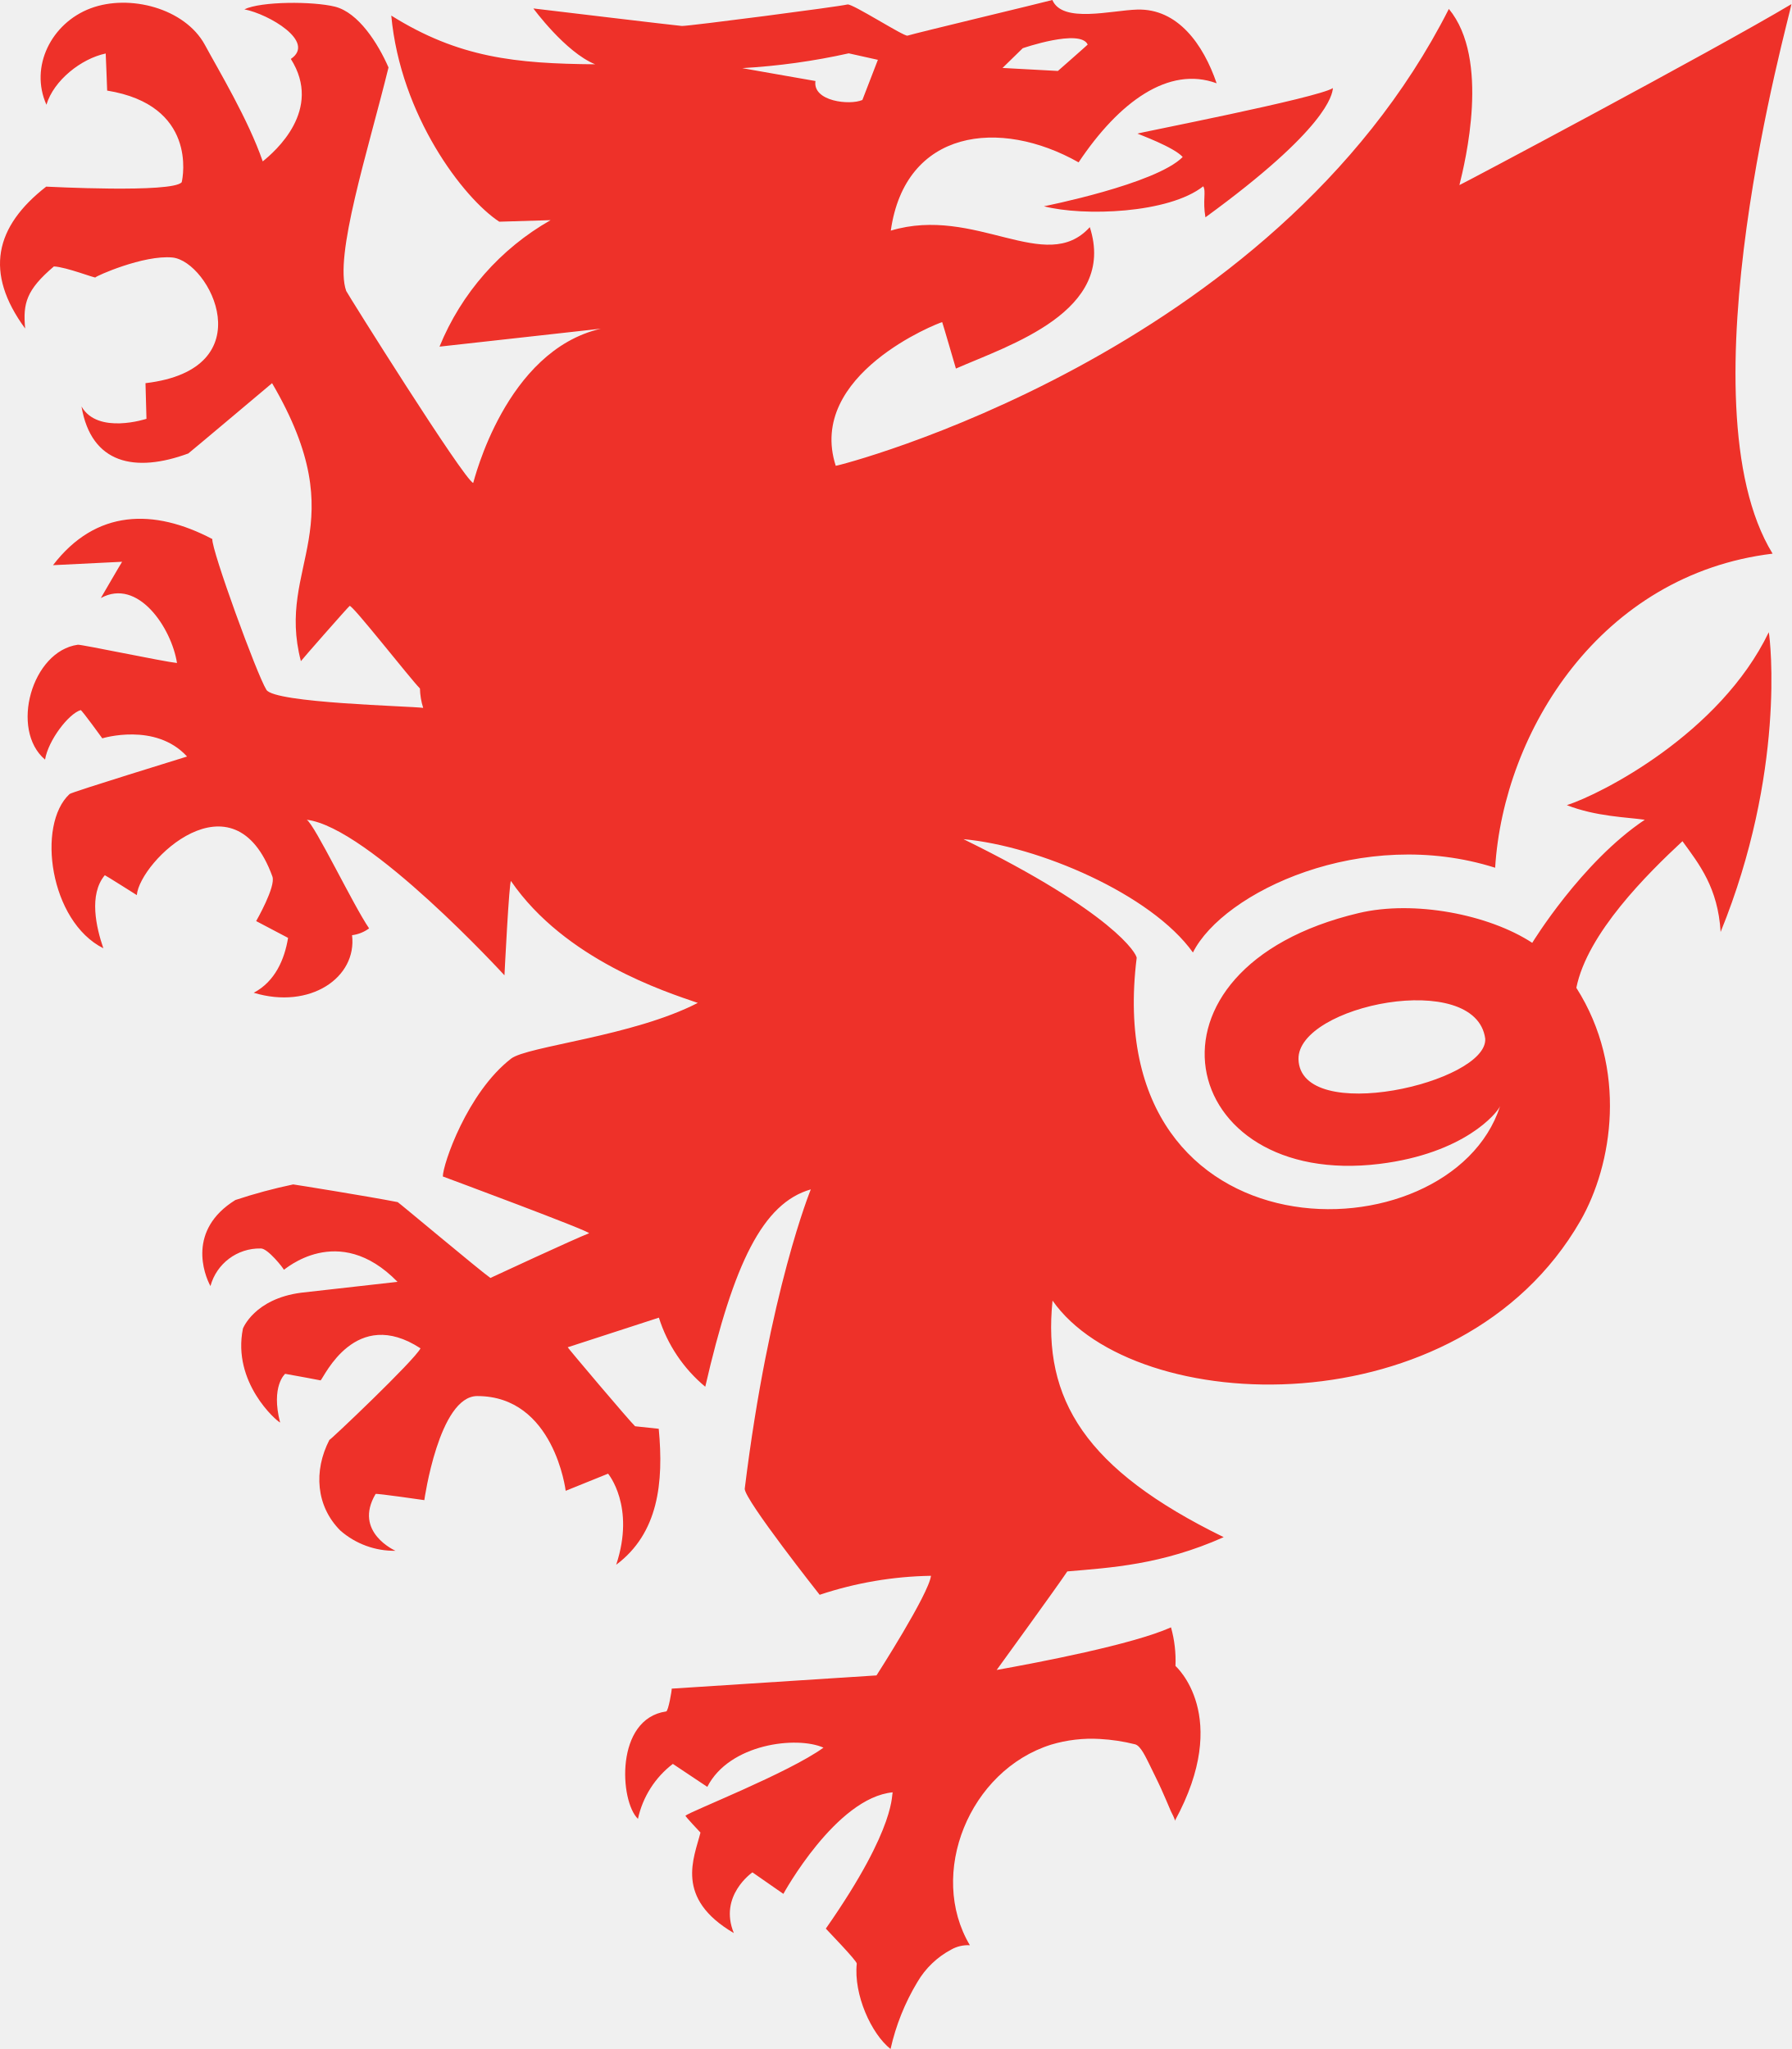
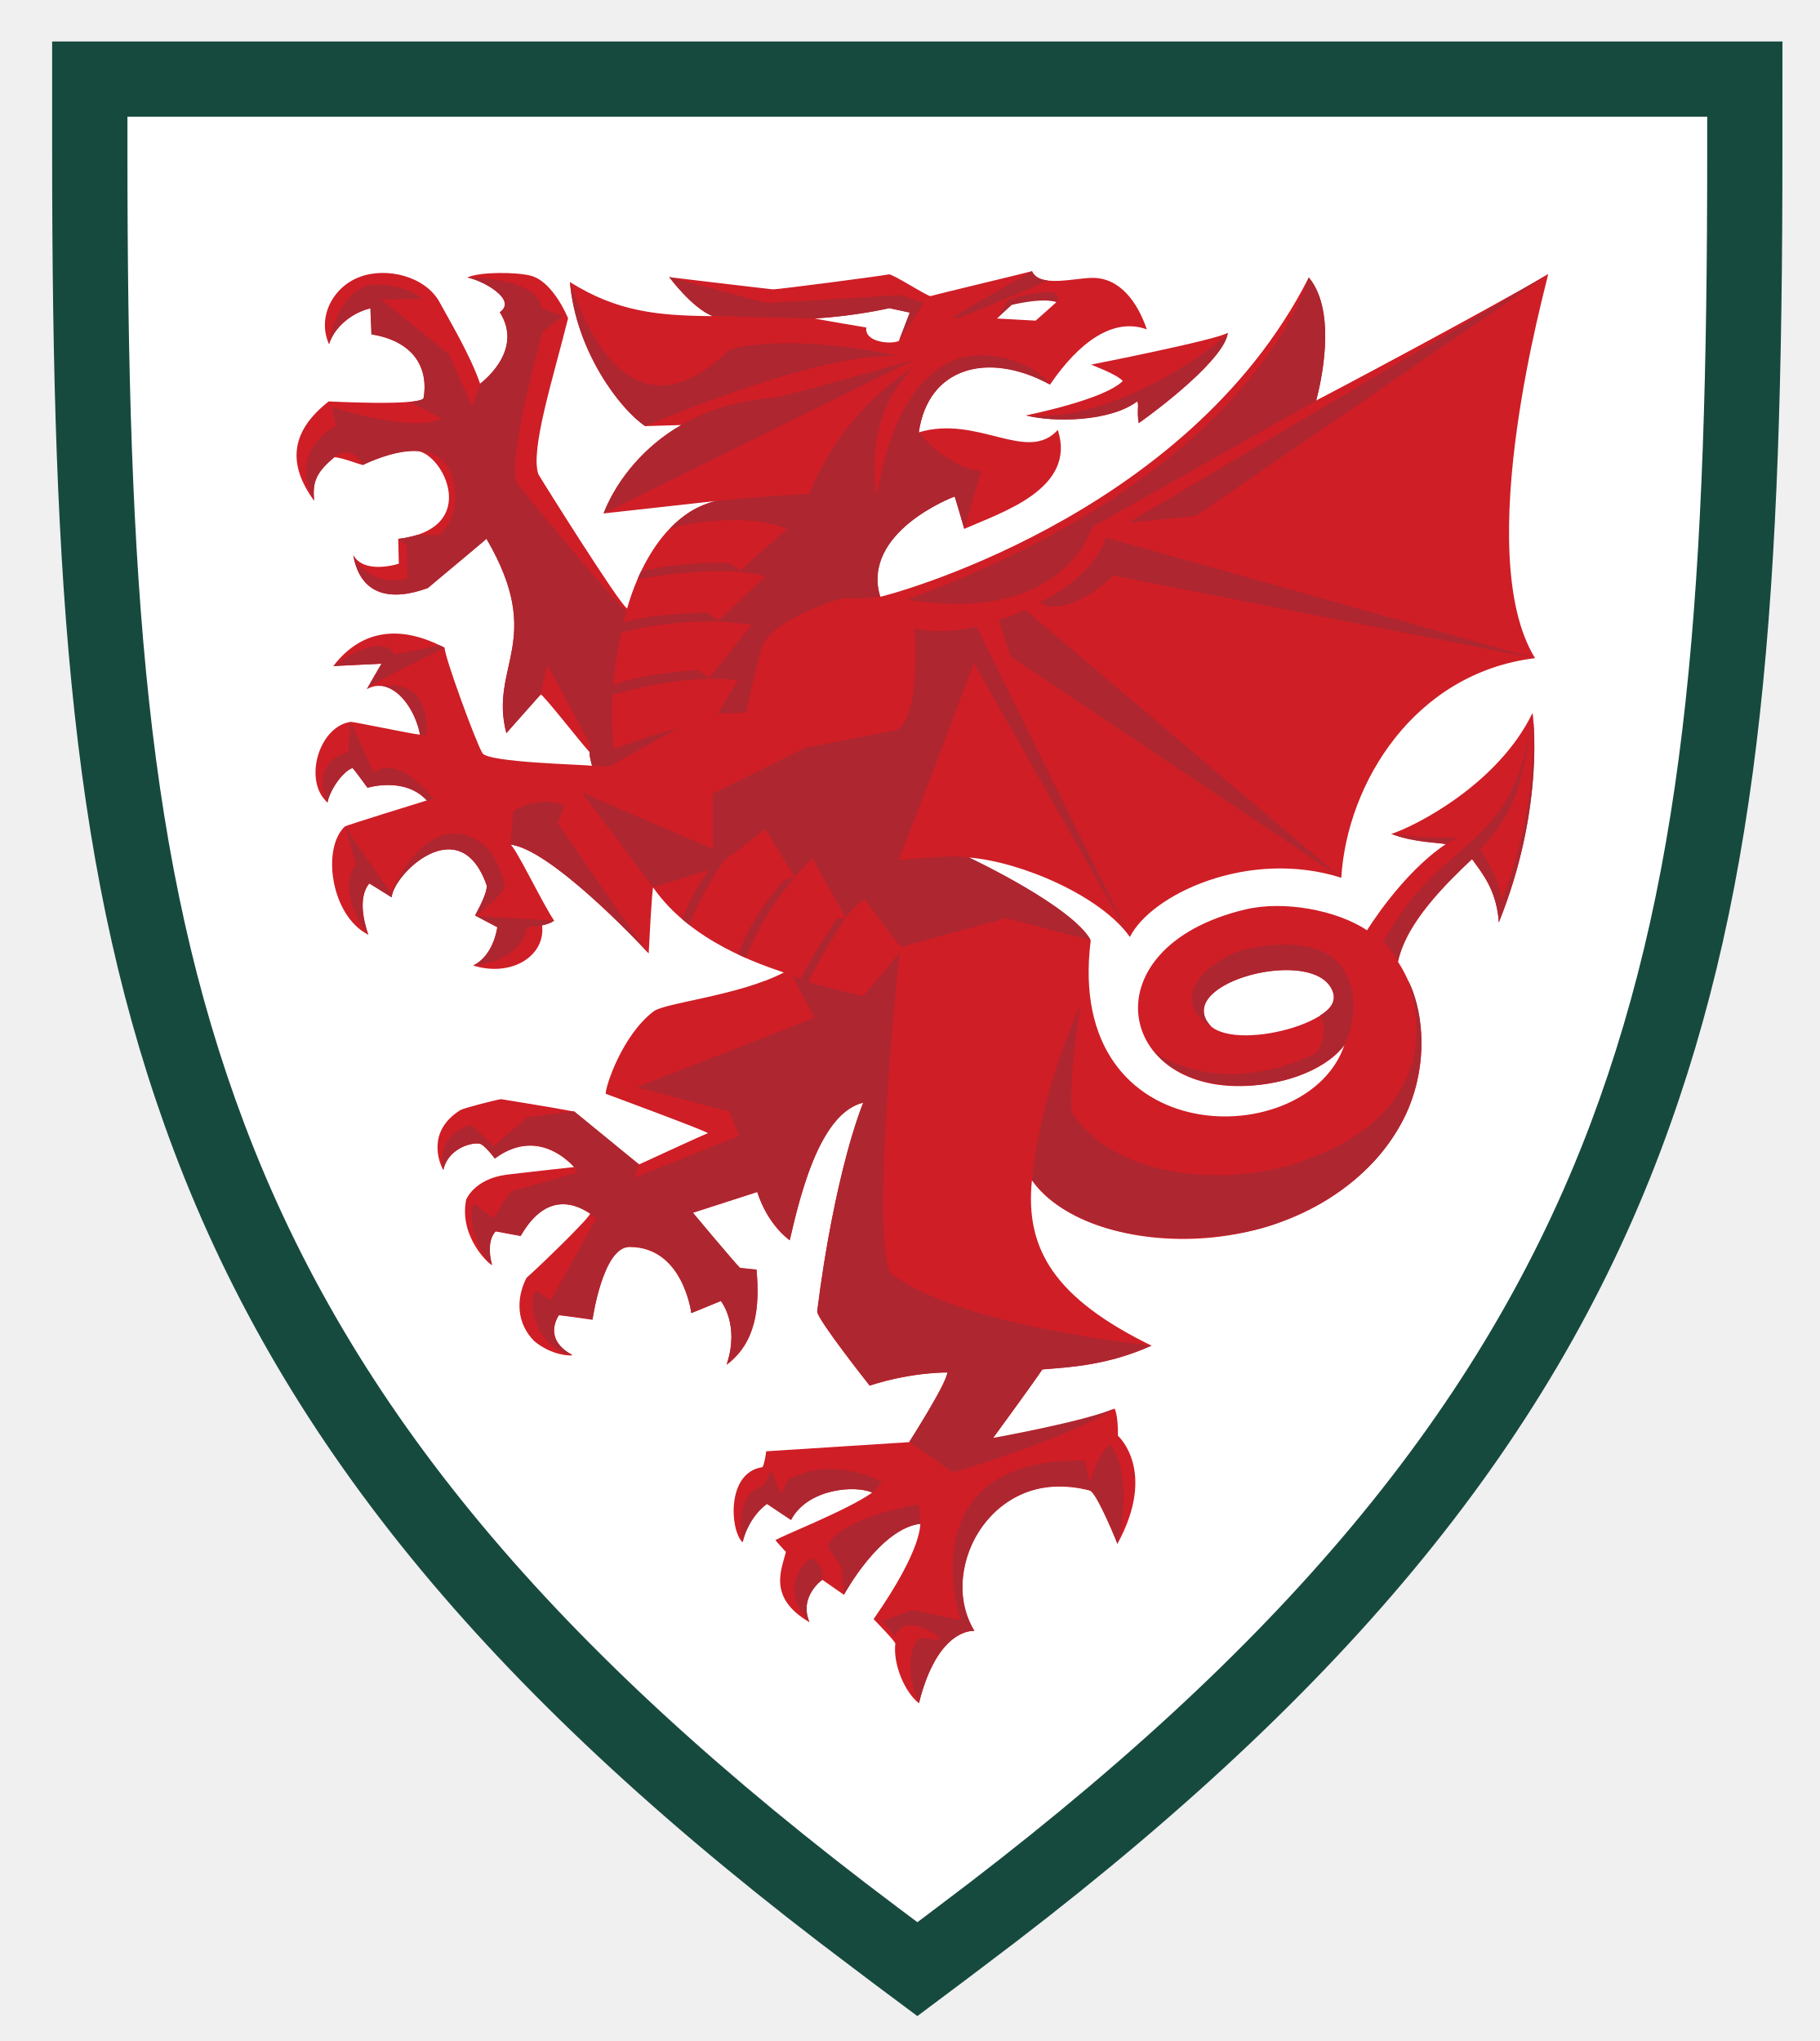
- <svg xmlns="http://www.w3.org/2000/svg" height="252.4" width="220.628" id="svg25" version="1.1" viewBox="0 0 220.628 252.4">
-   <defs id="defs4">
-     <style id="style2">.cls-1{isolation:isolate;}.cls-2{fill:#ee3129;mix-blend-mode:multiply;}.cls-3{fill:#00a750;}</style>
-   </defs>
-   <g transform="translate(-0.2917897,-86.79)" style="isolation:isolate" id="g23" class="cls-1">
-     <g id="Badge">
-       <g id="Dragon">
-         <path style="mix-blend-mode:multiply;fill:#ee3129" id="path8" transform="translate(-45.79,-44.01)" d="m 194.27,153.75 c -4.26,3.36 -14.74,3.72 -19.62,2.46 0,0 13.79,-2.73 17.09,-6.07 -1.07,-1.22 -5.47,-2.82 -5.57,-2.88 -0.1,-0.06 22.22,-4.39 24.07,-5.61 -0.07,0.82 -0.71,5 -15.7,15.92 -0.36,-2.07 0.11,-3.18 -0.27,-3.82 z m -29.53,80.42 c 18.49,9.06 21.39,14.17 21.33,14.64 -4.68,37.76 38.62,37.25 44.76,18.25 -0.36,0.84 -4.4,5.82 -14.84,7.11 -25,3.07 -31.24,-24.11 -2.56,-30.9 6.79,-1.61 16,0.16 21.36,3.67 0,0 6.06,-9.95 13.86,-15.16 -2.21,-0.32 -6,-0.39 -9.6,-1.8 4.23,-1.36 18.85,-8.8 24.87,-21.3 0.2,1 2.06,17.28 -5.93,36.92 -0.33,-5.46 -2.63,-8.33 -4.7,-11.18 -4.3,4 -11.72,11.34 -13.07,18.06 6.36,10 4.47,21.8 0.49,28.72 -14.85,25.79 -54.9,24.25 -65,9.81 -1.25,12.2 4.06,20.82 21.08,29.14 -7.66,3.42 -13.95,3.76 -19.26,4.22 -1.43,2.13 -8.48,11.83 -8.7,12.14 5.12,-0.92 16.71,-3.12 21.47,-5.25 a 15.22,15.22 0 0 1 0.55,4.76 c 0,0 7,6.13 -0.08,19.08 0.08,-0.14 -0.43,-1.06 -0.49,-1.2 -0.39,-0.93 -0.79,-1.86 -1.2,-2.77 -0.41,-0.91 -1,-2.07 -1.48,-3.07 -0.32,-0.6 -1,-2.21 -1.72,-2.39 a 22.75,22.75 0 0 0 -4.35,-0.66 17.35,17.35 0 0 0 -6,0.7 c -10.07,3.17 -15.23,15.91 -10,24.71 v 0 a 4.16,4.16 0 0 0 -2.31,0.54 10.56,10.56 0 0 0 -4.16,4 27.69,27.69 0 0 0 -3.3,8.24 c -2.38,-1.88 -4.56,-6.71 -4.16,-10.52 0,-0.37 -3.6,-4.06 -3.81,-4.31 9,-12.88 8,-16.77 8.26,-16.79 -7,0.64 -13.49,12.51 -13.49,12.51 l -3.81,-2.65 c 0,0 -4.19,2.88 -2.29,7.48 -7.35,-4.31 -4.89,-9.26 -4.11,-12.38 -0.08,-0.08 -1.89,-2 -1.85,-2.08 0.71,-0.58 12.67,-5.25 17,-8.38 -3.27,-1.46 -11.58,-0.51 -14.31,4.83 l -4.24,-2.83 a 11.6,11.6 0 0 0 -4.3,6.77 c -2.26,-2.17 -2.84,-12.32 3.47,-13.23 0.27,0 0.72,-2.66 0.69,-2.81 l 25.22,-1.63 c 0,0 6.43,-10 6.71,-12.27 a 45.62,45.62 0 0 0 -13.71,2.34 c 0,0 -9.21,-11.65 -9.23,-13.05 3,-24.38 8.14,-36.89 8.14,-36.89 -5.91,1.69 -9.5,9.1 -13,24.31 a 18.15,18.15 0 0 1 -5.71,-8.51 L 116,296.76 c 0,0.08 7.63,9.11 8.3,9.73 l 2.91,0.31 c 0.63,6.65 -0.05,12.87 -5.24,16.75 2.39,-7.2 -1,-11.22 -1,-11.22 l -5.22,2.11 c 0,0 -1.41,-11.67 -10.89,-11.67 -4.72,0 -6.52,12.82 -6.52,12.82 0,0 -5.91,-0.86 -6,-0.76 -2.79,4.72 2.47,7 2.45,7 A 10.08,10.08 0 0 1 88,319.34 c -3,-3 -3.32,-7.36 -1.35,-11.17 0,0.14 10.49,-9.81 11.22,-11.28 -8,-5.22 -11.84,3.5 -12.3,3.95 0,0 -3.33,-0.64 -4.37,-0.81 0,0 -1.78,1.52 -0.62,6 -0.46,-0.19 -5.92,-4.94 -4.58,-11.57 0,0 1.39,-3.66 7.16,-4.42 l 11.88,-1.34 c -7.35,-7.54 -14,-1.37 -14,-1.49 0,-0.12 -2,-2.69 -2.86,-2.62 A 6.28,6.28 0 0 0 72,289.22 c -0.79,-1.45 -2.87,-6.91 3.07,-10.6 a 64.6,64.6 0 0 1 7.12,-1.92 c 0.08,0 9.15,1.45 12.87,2.18 0.08,0 10.25,8.54 11.42,9.34 0,0 10.45,-4.86 12.14,-5.5 0.43,-0.16 -18,-7 -18,-7 0,-1.48 3,-10.32 8.4,-14.51 2,-1.55 15,-2.74 23,-6.87 -4,-1.37 -16.35,-5.33 -23,-15 -0.22,-0.31 -0.81,11.6 -0.81,11.6 0,0 -16.73,-18.26 -24.35,-19.16 1,0.62 5.73,10.54 7.68,13.38 a 4.51,4.51 0 0 1 -2.1,0.84 c 0.63,5.23 -5.19,9.19 -12.11,7.09 2.64,-1.39 3.8,-4.13 4.23,-6.76 l -3.93,-2.07 c 0,0 2.45,-4.25 2,-5.49 -4.76,-13.09 -16.32,-1.9 -16.7,2.29 0,0 -3.92,-2.48 -3.94,-2.45 -2,2.39 -1.06,6.44 -0.18,9 -6.6,-3.31 -8.25,-15.21 -4.16,-19 0.26,-0.25 14.44,-4.6 14.47,-4.62 -3.9,-4.26 -10.44,-2.24 -10.44,-2.24 0,0 -2.47,-3.42 -2.66,-3.48 -1.51,0.46 -4,3.74 -4.39,6.1 -4.35,-3.68 -1.63,-13.37 4.04,-14.15 0.38,-0.06 10.6,2.09 12.21,2.25 -0.68,-4.33 -4.81,-10.52 -9.38,-8 0,0 2.61,-4.49 2.62,-4.47 l -8.51,0.42 c 5.29,-6.91 12.44,-7 19.62,-3.22 -0.11,1.33 5.48,16.68 6.66,18.57 1,1.65 17.77,2 19.31,2.23 a 8.6,8.6 0 0 1 -0.4,-2.39 c -1.22,-1.24 -8.38,-10.4 -8.66,-10.17 -0.28,0.23 -5.87,6.6 -6,6.8 C 80,200.29 90,195.79 79.59,178 c 0,0 -10.27,8.65 -10.32,8.66 -6.55,2.41 -11.95,1.3 -13.15,-5.79 2,3.51 8,1.52 8,1.52 0,0 -0.12,-4.39 -0.12,-4.39 14.68,-1.73 7.92,-15 3.32,-15.48 -3.57,-0.34 -9.47,2.31 -9.48,2.45 -0.01,0.14 -3.58,-1.28 -5.12,-1.35 -3.4,2.89 -3.83,4.55 -3.54,7.65 -5.06,-6.9 -3.73,-12.55 2.59,-17.48 0.17,0 15.5,0.82 16.69,-0.54 0.17,-0.68 1.87,-9.5 -9.18,-11.29 -0.06,-2 -0.11,-2.58 -0.18,-4.57 -3,0.63 -6.4,3.3 -7.3,6.31 -2.1,-4.7 0.62,-10.06 5.43,-11.87 4.81,-1.81 11.62,0 14.07,4.47 1.68,3.11 5.36,9.22 7.14,14.38 1.5,-1.21 7.44,-6.34 3.46,-12.62 3.13,-2.11 -2.71,-5.52 -5.72,-6.11 2.08,-1 8.44,-1 11.15,-0.33 2.91,0.73 5.31,4.54 6.6,7.49 -2.55,10.37 -6.74,23.28 -5.21,27.53 0.1,0.27 14.48,23.23 15.64,23.65 0.1,-0.22 3.94,-16.28 15.72,-19 l -19.87,2.21 a 31.72,31.72 0 0 1 13.68,-15.58 l -6.32,0.19 c -4.42,-2.9 -12.16,-13.06 -13.3,-25.39 8.31,5.2 15.32,5.92 25.11,6 -3.66,-1.48 -7.61,-6.88 -7.61,-6.88 0,0 18,2.16 18.3,2.16 1,0 19.19,-2.36 20.39,-2.65 0.58,-0.14 7,4 7.39,3.84 1,-0.32 16.77,-4.09 17.84,-4.39 1.23,2.91 7.29,1.27 10.44,1.18 5,-0.15 8.15,4.28 9.79,9.08 -5.89,-2.17 -12,2.25 -17,9.74 -9.72,-5.5 -21.36,-4.08 -23.13,8.41 10.43,-3.14 19.08,5.56 24.51,-0.43 3.35,10.38 -9.9,14.53 -16.49,17.42 0,0 -1.67,-5.73 -1.69,-5.72 -0.47,0.09 -16.73,6.45 -13.11,17.7 0.05,0.09 53.84,-13.5 75.51,-56.28 5.12,6.19 2,18.85 1.3,21.7 0,0.06 31.06,-16.43 40.89,-22.29 -0.25,1.69 -13.71,49.12 -2.32,67.69 -21.19,2.57 -33.12,21.88 -34.17,38.69 -16.34,-5.18 -33.48,3 -37.22,10.44 -5.14,-7.2 -19.07,-13.13 -28.26,-13.96 z m 4.81,-95 6.82,0.37 c 0,0 3.7,-3.25 3.67,-3.25 -0.91,-2 -8,0.45 -8,0.45 z m -17.28,4 c 0,0 1.93,-5 1.93,-5 l -3.59,-0.8 a 81.48,81.48 0 0 1 -13.1,1.82 c -0.09,0 9,1.59 9,1.59 -0.36,2.52 4.25,3.01 5.76,2.34 z M 229,258.75 c -1.16,-8.58 -23.13,-4.12 -23,2.52 0.22,8.21 23.31,2.89 23,-2.52 z" class="cls-2" />
-       </g>
+ <svg xmlns="http://www.w3.org/2000/svg" height="334.955" viewBox="0 0 61.6 69.133" width="298.547">
+   <path d="m201.96-74.887v1.168h-1.168v.844h1.168v1.168h.844v-1.168h1.168v-.844h-1.168v-1.168z" fill="#b59e51" />
+   <g stroke-width=".754" transform="matrix(1.3261 0 0 1.3261 1.7554 1.4044)">
+     <g>
+       <path d="m20.988 48.41c-8.945-6.715-14.184-13.008-16.977-20.418-2.566-6.793-3.051-14.094-3.051-25.188v-1.844h42.27v1.844c0 11.094-.484 18.395-3.051 25.188-2.793 7.406-8.027 13.703-16.977 20.418l-1.109.828z" fill="#fff" />
+       <path d="m27.711 9.184c-.641.52-2.137.551-2.844.367.004 0 2-.395 2.477-.879-.156-.176-.793-.406-.809-.418.004 0 3.219-.633 3.488-.812-.012.121-.102.723-2.273 2.309-.051-.301.012-.477-.039-.566m-16.379 17.555.004-.004c-.008 0-.008 0-.004.004m12.098-5.887c2.68 1.312 3.102 2.055 3.094 2.121-.68 5.473 5.594 5.398 6.484 2.644-.051.121-.637.844-2.148 1.031-3.629.445-4.531-3.496-.375-4.481.988-.23 2.328.023 3.098.535 0 0 .879-1.441 2.008-2.199-.309-.051-.828-.047-1.391-.262.613-.195 2.731-1.273 3.606-3.086.027.148.297 2.504-.859 5.352-.051-.793-.383-1.207-.684-1.621-.621.578-1.699 1.645-1.891 2.617.922 1.445.645 3.16.066 4.164-2.148 3.734-7.953 3.512-9.414 1.422-.18 1.766.59 3.016 3.055 4.223-1.109.496-2.019.543-2.789.609-.207.309-1.23 1.715-1.262 1.758.742-.129 2.422-.449 3.109-.758.098.215.082.691.082.691s1.012.887-.012 2.762c0 0-.512-1.289-.707-1.363-2.688-.672-3.856 2.223-2.949 3.59-.008-.004-.922-.109-1.414 1.844-.348-.27-.664-.973-.602-1.523.004-.055-.523-.59-.555-.625 1.301-1.867 1.168-2.43 1.199-2.434-1.023.094-1.957 1.812-1.957 1.812l-.551-.383s-.609.418-.332 1.082c-1.066-.625-.711-1.34-.598-1.793-.012-.012-.273-.297-.266-.301.102-.086 1.836-.762 2.469-1.215-.473-.211-1.676-.074-2.074.699l-.613-.41s-.453.293-.625.98c-.324-.312-.41-1.785.504-1.918.039-.004.105-.383.102-.406l3.652-.234s.934-1.445.973-1.777c-.023.008-.828-.035-1.984.336 0 0-1.336-1.688-1.34-1.891.434-3.531 1.18-5.344 1.18-5.344-.855.242-1.375 1.316-1.883 3.523-.605-.457-.828-1.234-.828-1.234l-1.645.531c.004.012 1.105 1.32 1.203 1.41.059.008.422.047.422.043.09.965-.008 1.867-.762 2.43.348-1.043-.148-1.629-.148-1.629l-.754.309s-.203-1.691-1.578-1.691c-.684 0-.945 1.859-.945 1.859s-.855-.125-.863-.113c-.406.684.355 1.02.355 1.02-.043.012-.52.019-.98-.363-.441-.441-.48-1.066-.195-1.621 0 .023 1.52-1.422 1.625-1.633-1.152-.758-1.715.508-1.781.57-.004 0-.484-.09-.633-.117 0 0-.277.223-.094.855-.039.023-.855-.703-.66-1.668 0 .004.199-.527 1.035-.637.105-.016 1.723-.195 1.723-.195-1.066-1.094-2.023-.199-2.027-.215-.004-.004-.289-.391-.414-.383-.25-.023-.789.16-.902.676-.117-.211-.418-1 .441-1.535.078-.047.883-.254 1.035-.277.012.004 1.324.211 1.863.316.012 0 1.484 1.234 1.656 1.352.004.008 1.516-.703 1.762-.797.059-.023-2.609-1.008-2.609-1.008 0-.215.43-1.496 1.219-2.102.289-.227 2.172-.398 3.332-.996-.574-.199-2.367-.773-3.336-2.168-.031-.047-.117 1.68-.117 1.68s-2.426-2.644-3.527-2.777c.141.09.828 1.527 1.113 1.941-.031.019-.082.07-.309.121.094.758-.75 1.332-1.754 1.027.383-.203.551-.602.613-.98 0 0-.566-.297-.57-.301 0 0 .355-.617.289-.797-.688-1.895-2.363-.273-2.418.336 0 0-.566-.359-.57-.359-.285.348-.152.934-.027 1.312-.957-.48-1.195-2.203-.602-2.762.035-.035 2.09-.664 2.098-.668-.566-.617-1.516-.324-1.516-.324s-.359-.496-.387-.504c-.215.066-.578.543-.633.883-.629-.543-.23-1.945.59-2.062.055-.008 1.535.305 1.77.328-.102-.629-.699-1.527-1.359-1.164 0-.008.379-.652.379-.648l-1.234.059c.766-1 1.801-1.02 2.844-.465-.016.191.797 2.418.965 2.691.148.238 2.574.289 2.801.32-.016-.09-.082-.258-.062-.344-.176-.18-1.211-1.508-1.254-1.477-.039.039-.848.957-.875.988-.445-1.727 1.008-2.379-.508-4.965 0 .004-1.488 1.254-1.496 1.258-.949.348-1.73.188-1.906-.84.293.508 1.164.219 1.164.219l-.016-.633c2.129-.254 1.148-2.184.48-2.246-.516-.051-1.371.336-1.371.355-.019.027-.52-.188-.742-.195-.496.418-.555.66-.516 1.109-.73-1-.539-1.82.375-2.535.027 0 2.25.121 2.422-.078.023-.098.27-1.375-1.332-1.633 0-.293-.023-.375-.023-.668-.445.094-.93.48-1.059.918-.309-.68.09-1.461.785-1.719.695-.262 1.684-.008 2.039.648.242.449.777 1.336 1.035 2.082.215-.176 1.078-.918.5-1.828.453-.305-.391-.801-.828-.887.301-.145 1.223-.145 1.617-.047.422.105.77.656.957 1.086-.371 1.5-.977 3.371-.758 3.988.016.039 2.098 3.367 2.266 3.426.016-.031.574-2.356 2.281-2.746l-2.883.32c.359-.918 1.098-1.754 1.984-2.258l-.918.027c-.637-.422-1.758-1.895-1.926-3.68 1.207.754 2.219.859 3.641.871-.531-.215-1.105-.996-1.105-.996s2.613.312 2.652.312c.148 0 2.781-.344 2.957-.383.086-.023 1.008.578 1.07.555.141-.047 2.43-.59 2.586-.637.18.422 1.055.184 1.512.172.73-.023 1.184.621 1.422 1.316-.855-.316-1.734.324-2.473 1.41-1.406-.797-3.094-.59-3.352 1.219 1.512-.453 2.766.805 3.551-.062.488 1.504-1.434 2.106-2.387 2.527 0-.004-.242-.832-.246-.832-.066.016-2.426.934-1.898 2.566.004.012 7.801-1.957 10.941-8.156.742.898.293 2.731.188 3.144 0 .008 4.504-2.379 5.926-3.231-.035.242-1.992 7.117-.336 9.812-3.07.375-4.797 3.172-4.949 5.609-2.371-.754-4.856.43-5.398 1.512-.742-1.047-2.762-1.914-4.094-2.027m.699-13.77.988.055s.535-.473.531-.473c-.133-.289-1.156.066-1.156.066zm-2.504.574c.004 0 .277-.723.277-.723s-.512-.117-.52-.117c0 0-.82.199-1.898.266-.016.008 1.309.23 1.309.23-.059.371.613.441.832.344m11.113 16.758c-.168-1.246-3.352-.598-3.328.363.031 1.191 3.379.422 3.328-.363" fill="#cf1e26" />
+       <path d="m38.203 5.949-8.992 6.168-1.723.176zm-27.105 15.605c.027.152-.164.527-.297.77.148-.059.742-.594.758-.719.008-.102-.207-.844-.535-1.086-1.41-1.078-2.375 1.234-2.375 1.234l-1.172-1.695.281.945c-.527.758.305 1.805.316 1.816-.344-.98.027-1.312.027-1.312.074.047.551.34.57.352.027-.559 1.738-2.266 2.426-.305m1.719.902s-1.727-.094-2.016-.133c0 .004.57.301.57.301s-.094.73-.617.977c.012 0 1.223-.062 1.375-.98.555-.023.688-.164.688-.164m-4.602-3.769-.586-1.305s-.062.781-.066.781c-.84.184-.684 1.043-.531 1.277 0-.098.25-.711.637-.883.019-.008.387.508.387.504.016 0 .949-.293 1.512.324l.188-.012c-1.031-1.273-1.539-.688-1.539-.688m1.18-.984c-.004.004.168.023.168.023-.004-.004.172-1.426-1.121-1.266.762.184.953 1.242.953 1.242m4.758 9.168s.008 0 .016.004c-.008-.004-.012-.008-.016-.012v.008m12.348 9.938s-.125-.527-.125-.559c-4.566-.082-3.172 4.078-3.172 4.078l-1.23-.262-.781.285s.344.395.348.383c.203-.637 1.188-.004 1.121.094-.012.016-.512-.082-.555-.016-.441.641.019 1.625.031 1.633.465-1.891 1.375-1.855 1.418-1.844-1.004-1.676.574-4.258 2.945-3.59.109-.023.551.957.707 1.363.195-.688.281-1.871-.172-2.539-.34.227-.527.969-.535.973m-7.125 1.93c-.918.781-.043 1.633-.031 1.641-.281-.641.305-1.074.328-1.086.035-.438-.297-.555-.297-.555m-6.465-18.77.172-.445s-.547-.297-1.305.133l-.074.859c.965.102 3.121 2.328 3.531 2.781-.5-.66-2.324-3.328-2.324-3.328m5.875 16.77-.184.375-.23-.625s-.203.414-.211.414c-.551.113-.648.875-.527 1.434.168-.684.625-.98.625-.98l.613.41c.445-.836 1.695-.883 2.078-.695-.004-.004.25-.266.25-.27 0 0-1.207-.707-2.414-.062m-4.625-9.934-.004.004c.004-.004.012-.004.016-.008zm7.676-12.547c4.027.66 4.727-1.855 4.727-1.855l5.719-3.227c.094-.348.562-2.246-.188-3.144-.113.266-1.402 4.953-10.258 8.227m.297-4.262c.727.855 1.445.969 1.598.984-.035.062-.215.734-.438 1.473 0 0-.238-.828-.246-.824-.062.019-2.367.906-1.906 2.547-.152.062-.988.051-.988.051s-1.758.527-2.016 1.219c-.141.383-.41 1.699-.41 1.699l-.734.023s.527-.844.523-.844c-1.328-.207-3.207.367-3.207.367s-.039 1.055.039 1.383c0-.004 1.191-.449 1.594-.504-.504.266-1.703.949-1.703.949l-.453-.019s-.066-.219-.062-.344c0-.004.016-.203.016-.203l-1.094-2.031-.172.762-.875.984c-.453-1.711 1.012-2.352-.508-4.965 0 .016-1.141.953-1.496 1.258-.93.344-1.715.207-1.906-.84.051.121.43.824 1.379.602.004-.004-.016-.848-.016-.848l-.215-.168s.258-.027.492-.105c.008 0 .555.008.555.008s.535-.395.387-1.277c-.27-1.59-2.316-.516-2.328-.516-.027-.008-.289-.566-.738-.195-.492.406-.551.656-.516 1.105-.688-1.297.562-1.91.562-1.91l-.113-.473s2.055.664 2.824.293c0-.004-.832-.43-.832-.43s.305-.023.352-.086c.254-1.477-1.328-1.641-1.328-1.641l-.027-.66s-.789.152-1.059.914c-.016-.188.332-1.457 1.129-1.52.754-.047 1.262.352 1.273.363-.43.004-1.07.012-1.07.012l1.73 1.398.602 1.348.199-.594s1.133-.824.504-1.824c.461-.332-.465-.82-.832-.887 1.953.055 1.895.766 1.887.773-.004 0 .551.211.551.211l-.516.41s-.973 3.438-.633 3.898c.004-.004 2.644 3.238 2.777 3.207 0 0-.062.227-.074.316.094-.023.551-.215 2.137-.258l.285.207 1.195-1.121s-.742-.359-3.262.062c.012-.031.07-.168.094-.207 1.238-.27 2.246-.203 2.246-.203l.277.188 1.207-1.062c-1.242-.484-2.856-.043-2.984-.023.266-.273.605-.547 1.141-.688 1.25-.125 2.344-.188 2.398-.176.812-2 2.293-3.016 2.644-3.211-.227.262-1.172 1.113-.938 3.207.082.18.227-2.59 1.941-3.398 1-.41 2.191.129 2.5.598-1.586-.852-3.106-.434-3.344 1.234m-4.269 4.91c-1.684-.27-3.324.191-3.324.191-.012.055-.184.852-.215 1.363.613-.309 2.156-.402 2.156-.402s.309.195.309.191c0 0 1.062-1.34 1.074-1.344m6.977-.395c-.18.141-.664.262-.664.262l.301.941 8.441 5.652zm2.676 8.355-3.906-7.914c-.613.125-1.023.16-1.582.047 0 .078.078 1.184-.09 1.922-.07.297-.18.551-.355.668l-2.352.457-2.359 1.176v1.41l-3.348-1.449 1.828 2.426 1.418-.445c-.469.664-.652 1.18-.676 1.258.035.035.168.137.184.152.008-.121.387-.922.867-1.629l1.07-.82.75 1.227c.262-.305.449-.484.453-.488v.004c0 .004.004.012.012.027l.379.672.461.82c.172-.266.465-.465.477-.469l.922 1.215 2.695-.734 2.156.559c-.449-.855-3.031-2.078-3.086-2.102-.18-.094-1.52.023-1.828.062.164-.332 1.934-5.035 1.934-5.035s4.012 7.07 3.977 6.984m-2.293-8.543.191.109c.824.105 1.676-.789 1.676-.789l10.781 2.117-10.965-3.086c-.102.492-.82 1.273-1.684 1.648m-10.074-4.492c.121-.062 4.656-1.98 6.516-1.781-2.144-.48-3.82-.363-4.371-.168-2.609 2.539-3.812-.973-4.07-1.734.141 1.758 1.281 3.258 1.926 3.684m7.269-3.312h.004.004zm-12.52 8.906-1.152.238s-.246-.652-1.566.293l1.23-.062c.004-.008-.375.645-.371.645.102-.133 1.984-1.051 1.984-1.051zm7.629 7.902.191.086c.301-.84.859-1.605 1.246-2.062l-.277.082c-.941 1.062-1.141 1.844-1.16 1.895m-3.445-11.27 7.938-3.926s-3.398.973-3.59.973c-3.445.258-4.348 2.953-4.348 2.953m11.344-5.949s-.312-.016-.402-.238c-.004.004-1.488.844-2.023 1.184.004 0 .113.019.121.023.668-.254 2.305-.969 2.305-.969m-.555 3.445c.719.188 2.141.164 2.84-.355.055.09-.019.238.039.551.477-.324 2.223-1.668 2.273-2.309-.258.352-2.949 2.336-5.152 2.113m-2.738 27.816c-.598.094-2.098.465-2.336 1.074l.363.535s.055.672.062.695c0 0 .898-1.676 1.957-1.812-.012-.086-.039-.488-.047-.492m3.156-3.449c.312-.039 1.535-.035 2.789-.609 0 0-4.934-.48-6.68-1.859-.512-1.133.242-8.18.242-8.18 0 .016-.922 1.113-.918 1.113-.645-.137-1.113-.27-1.414-.367.121-.23.578-1.094.961-1.633l-.23.027c-.078.113-.672.988-.922 1.543-.148-.055-.211-.082-.211-.082l.559 1.07-4.531 1.77 2.356.621.262.621-2.68 1.07.113-.344s-1.652-1.352-1.656-1.352l-1.195.148-.875.754c-.027-.078-.547-.539-.555-.555-.734.223-.789.738-.715 1.148.105-.488.617-.699.914-.676.133.012.383.359.402.383 1.215-.898 2.144.312 2.113.359l-1.703.488s-.414.582-.414.66c0 .078-.512-.344-.52-.352-.215.25.062 1.227.453 1.57-.168-.645.094-.863.094-.863.035 0 .637.117.637.117.871-1.516 1.93-.441 1.93-.441l-1.164 2.09-.383-.262c-.262.422.102 1.527.941 1.656-.387-.203-.629-.543-.352-1.02.008-.012.863.109.863.109s.262-1.852.945-1.855c1.367-.008 1.578 1.691 1.578 1.691l.754-.309s.488.621.148 1.617c.75-.562.852-1.453.762-2.418-.008.004-.422-.043-.422-.043-.145-.145-1.203-1.406-1.203-1.41l1.645-.531c.074.207.238.758.828 1.234.066-.164.574-3.219 1.875-3.508-.785 2.012-1.172 5.328-1.172 5.328.019.219 1.34 1.891 1.34 1.891.137-.059 1.008-.309 1.984-.336.012.23-.973 1.777-.973 1.777l1.113.781s2.801-.805 4.137-1.637c-.727.328-3.113.758-3.113.758s1.145-1.559 1.262-1.758m-10.418-4.894-.004-.004v.004zm13.207 4.285s.004 0 0 0zm-5.82-26.621-.594-.203-3.394.203c-.125-.019-2.512-.668-2.512-.668s.594.801 1.105.996c.156.008 2.59.07 2.621.062 1.004-.055 1.895-.258 1.895-.258.008 0 .523.109.523.109l-.277.723zm15.547 10.465s.195 2.387-.789 4.789c-.016.031.055-.375-.547-1.301.395-.434.73-.863.926-1.457.168-.496.309-1.105.352-1.75-.426 3.266-2.273 2.84-3.746 5.559.145.16.289.363.371.508.258-1.078 1.18-1.922 1.891-2.617.133.203.621.699.684 1.613 1.215-3.027.859-5.344.859-5.344m-2.215 3.348.305-.176s-.379.086-1.695-.082c.547.219 1.367.238 1.391.258m-.965 3.477c.727 2.254-.414 3.965-3.043 4.738-1.707.5-4.465.34-5.551-1.375.004-.012-.086-.785.23-2.715-.281.598-1.035 2.434-1.238 4.461 1.426 1.879 4.848 1.629 6.238 1.113 4.016-1.488 4.07-4.84 3.363-6.223m-4.023-.809c-1.066.215-2.16 1.309-.992 2.004-1.031-1.043 2.258-1.988 2.984-1.086.019.023.402.434-.211.797.246.473-.066.953-.105.961 0 0-2.203 1.227-4.121-.023 1.062 1.316 3.922 1.016 4.848-.191.004-.004.551-1.07-.062-1.969-.316-.473-1.094-.746-2.34-.492m-6.184-16.559-.293.469s.375-.336.379-.344c.953-.219 1.168-.043 1.145-.074 0 0 .355-.535-1.23-.051" fill="#ae2630" />
    </g>
+     <path d="m42.27 1.922v.883c0 10.98-.477 18.191-2.984 24.848-2.731 7.227-7.867 13.391-16.66 19.988l-.527.398-.531-.398c-8.793-6.598-13.93-12.762-16.656-19.988-2.512-6.656-2.988-13.867-2.988-24.848v-.883zm1.922-1.922h-44.191v2.805c0 11.207.496 18.594 3.109 25.527 2.863 7.59 8.199 14.016 17.305 20.844l.527.398 1.156.863 1.152-.863.527-.398c9.105-6.828 14.441-13.254 17.305-20.844 2.613-6.934 3.109-14.32 3.109-25.527z" fill="#174a3f" stroke-width=".754" />
  </g>
</svg>
